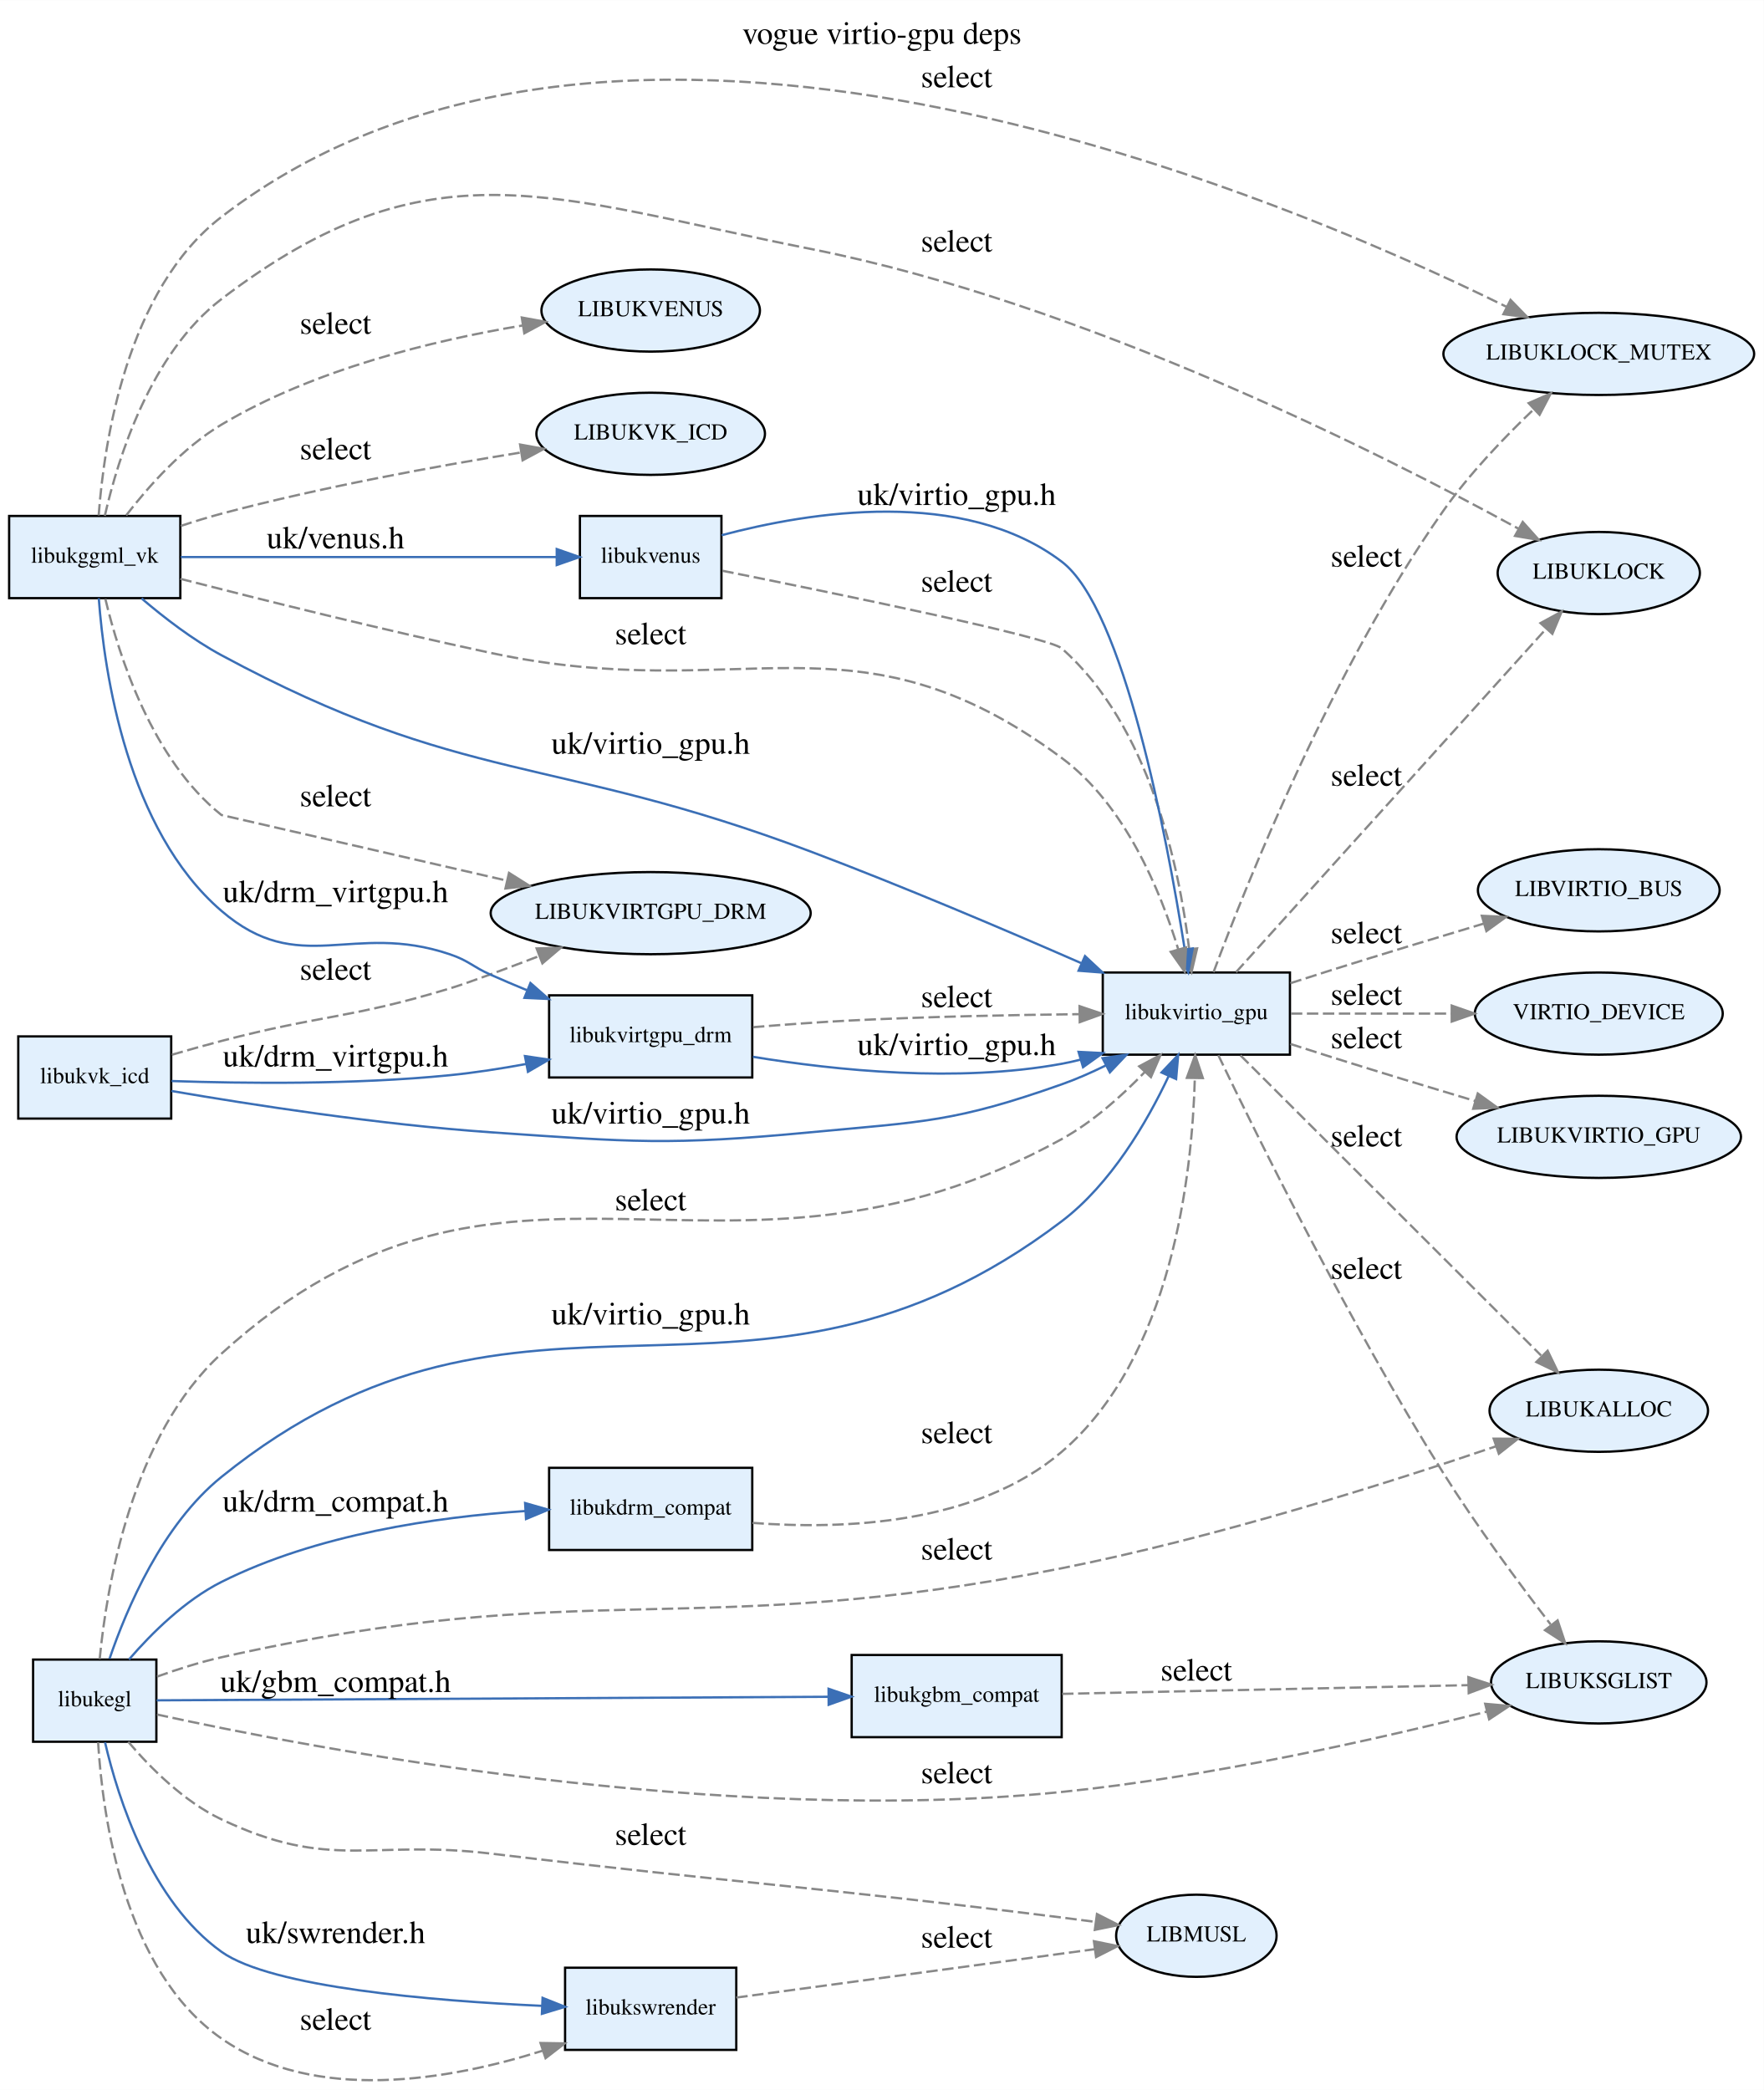
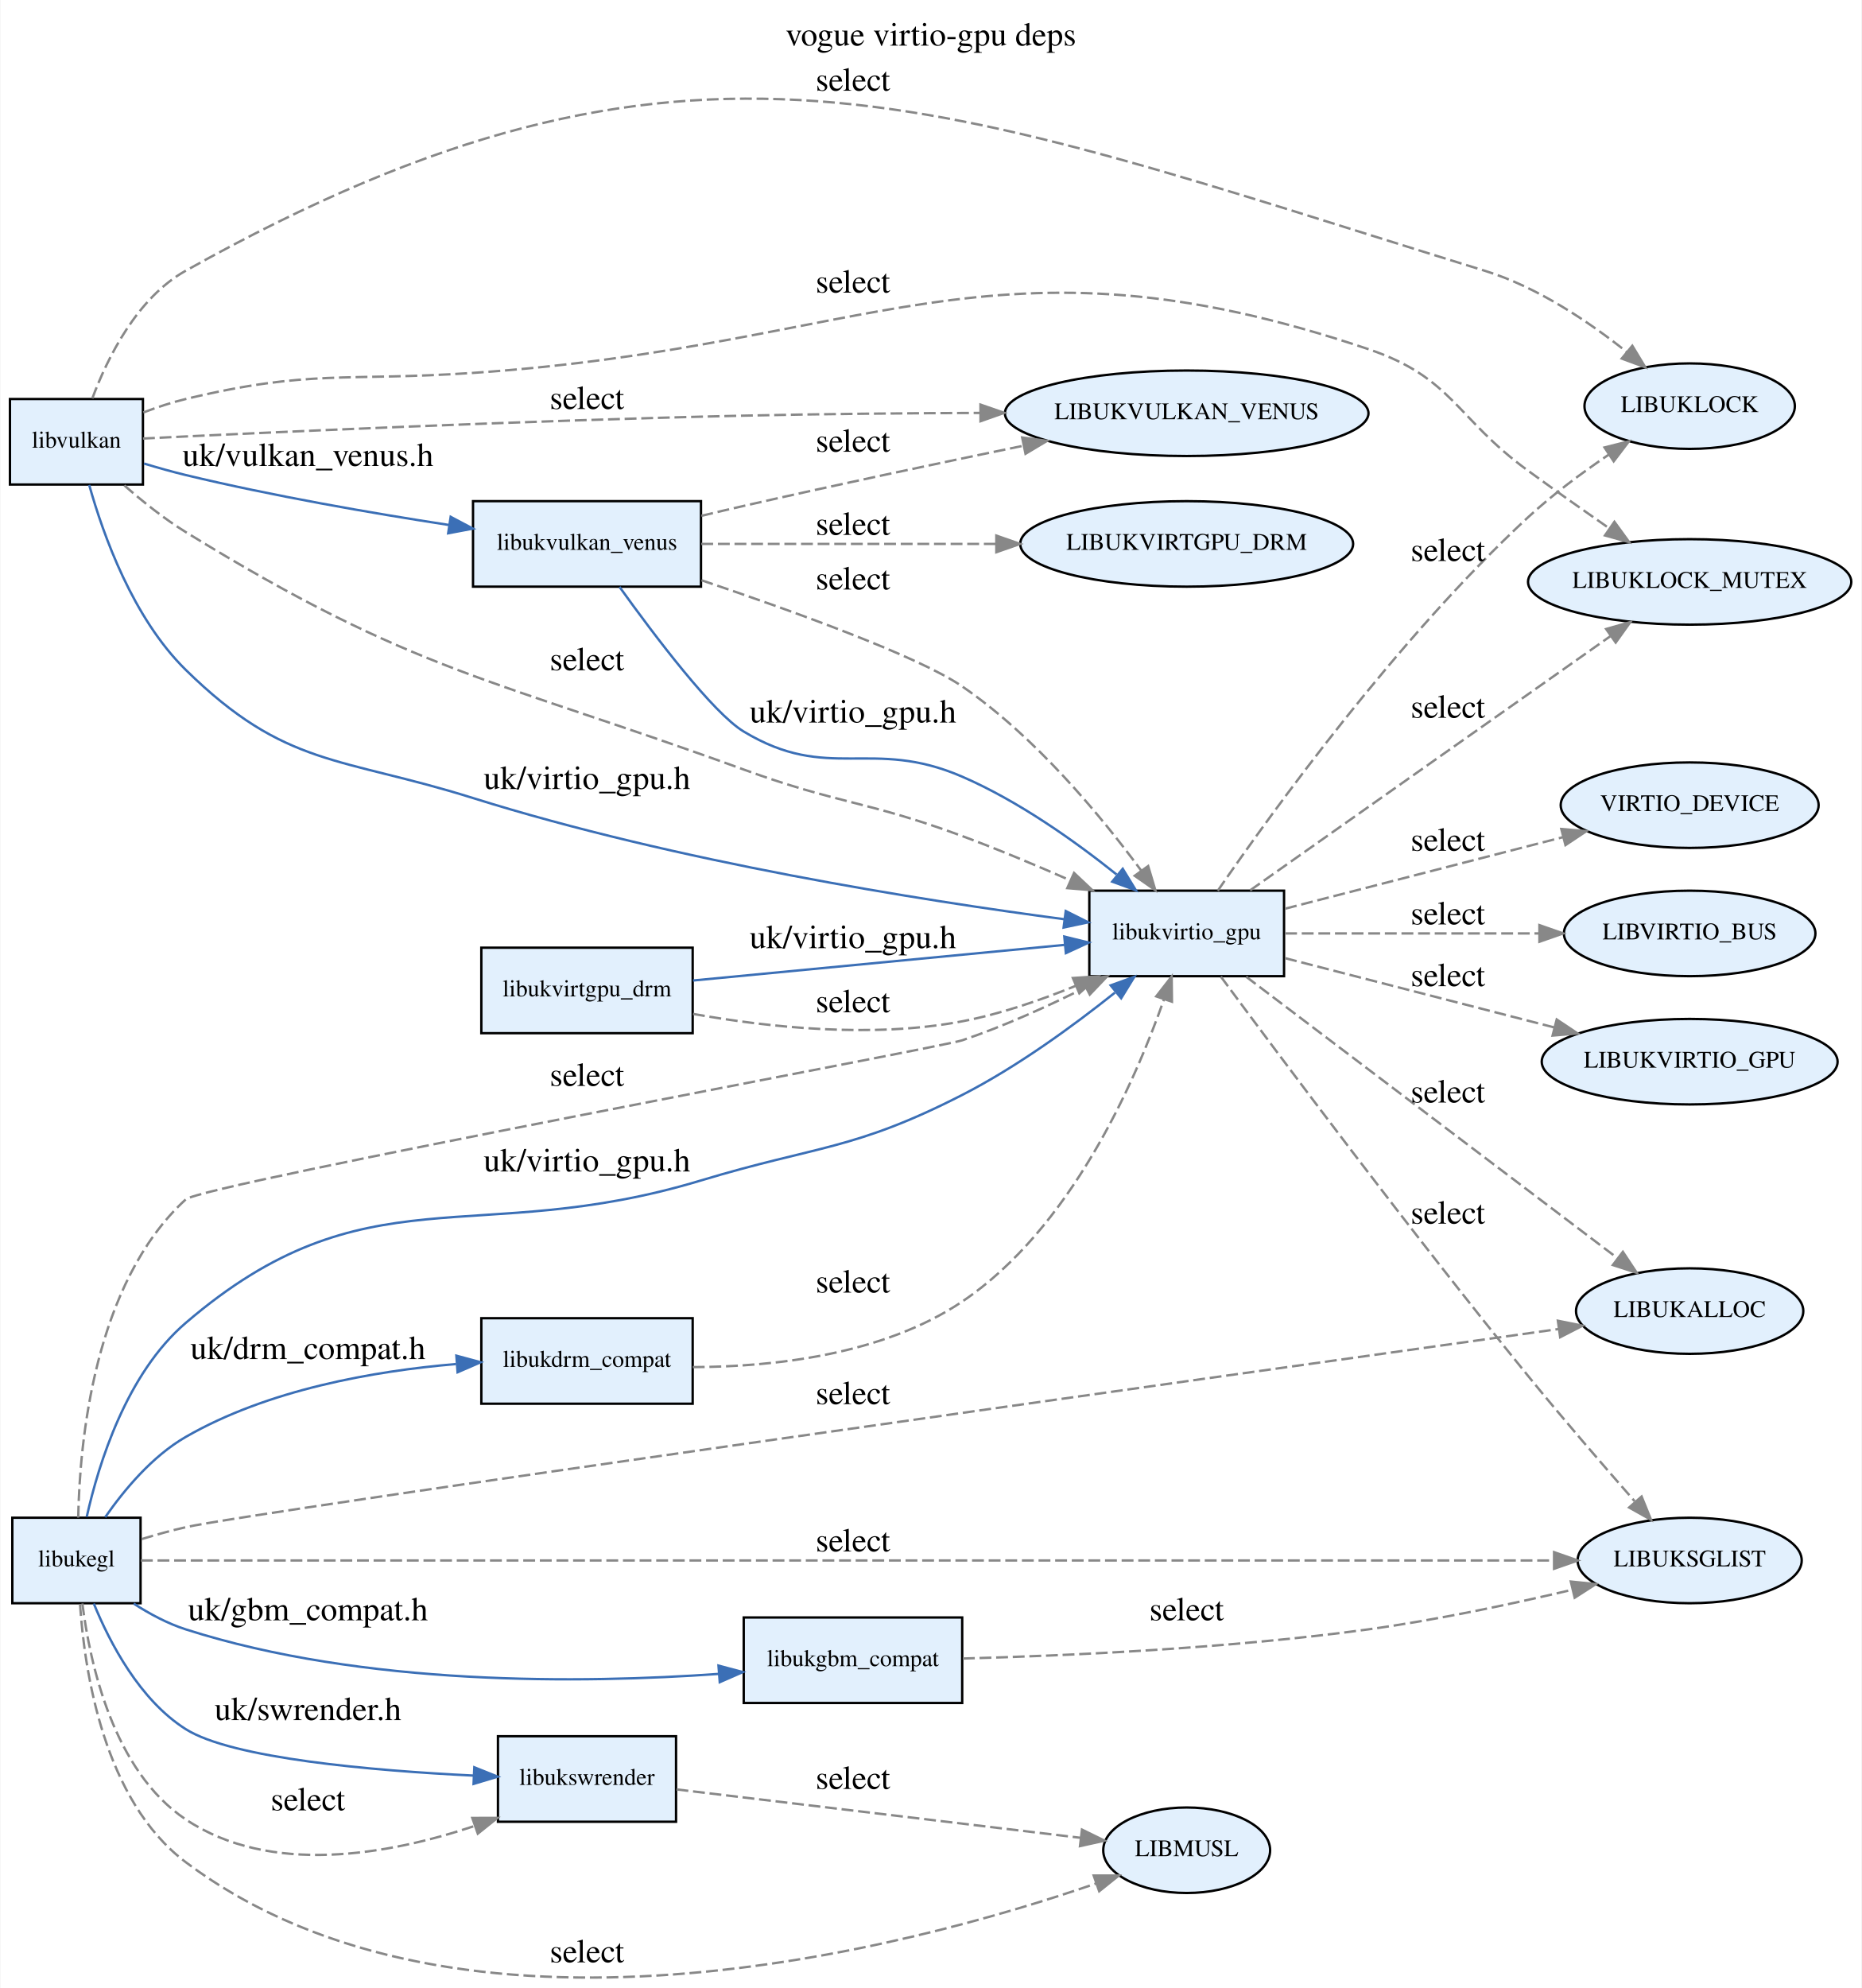
- <svg xmlns="http://www.w3.org/2000/svg" width="773pt" height="916pt" viewBox="0.00 0.00 772.67 915.53">
-   <g id="graph0" class="graph" transform="scale(1 1) rotate(0) translate(4 911.53)">
-     <polygon fill="white" stroke="transparent" points="-4,4 -4,-911.53 768.67,-911.53 768.67,4 -4,4" />
-     <text text-anchor="middle" x="382.34" y="-892.33" font-family="Times,serif" font-size="14.00">vogue virtio-gpu deps</text>
+ <svg xmlns="http://www.w3.org/2000/svg" width="784pt" height="837pt" viewBox="0.00 0.00 783.62 837.00">
+   <g id="graph0" class="graph" transform="scale(1 1) rotate(0) translate(4 833)">
+     <polygon fill="white" stroke="transparent" points="-4,4 -4,-833 779.62,-833 779.62,4 -4,4" />
+     <text text-anchor="middle" x="387.81" y="-813.8" font-family="Times,serif" font-size="14.00">vogue virtio-gpu deps</text>
    <g id="node1" class="node">
-       <ellipse fill="#e2f0fd" stroke="black" cx="696.39" cy="-293.53" rx="47.86" ry="18" />
-       <text text-anchor="middle" x="696.39" y="-291.03" font-family="Times,serif" font-size="10.00">LIBUKALLOC</text>
+       <polygon fill="#e2f0fd" stroke="black" points="536.53,-458 454.53,-458 454.53,-422 536.53,-422 536.53,-458" />
+       <text text-anchor="middle" x="495.53" y="-437.5" font-family="Times,serif" font-size="10.00">libukvirtio_gpu</text>
+     </g>
+     <g id="node9" class="node">
+       <ellipse fill="#e2f0fd" stroke="black" cx="707.34" cy="-662" rx="44.3" ry="18" />
+       <text text-anchor="middle" x="707.34" y="-659.5" font-family="Times,serif" font-size="10.00">LIBUKLOCK</text>
+     </g>
+     <g id="edge15" class="edge">
+       <path fill="none" stroke="#888888" stroke-dasharray="5,2" d="M508.64,-458.01C531.59,-491.35 584.07,-563.94 639.05,-615 649.45,-624.66 661.95,-633.92 673.33,-641.63" />
+       <polygon fill="#888888" stroke="#888888" points="671.49,-644.61 681.76,-647.2 675.35,-638.77 671.49,-644.61" />
+       <text text-anchor="middle" x="605.55" y="-596.8" font-family="Times,serif" font-size="14.00">select</text>
+     </g>
+     <g id="node11" class="node">
+       <ellipse fill="#e2f0fd" stroke="black" cx="707.34" cy="-494" rx="54.31" ry="18" />
+       <text text-anchor="middle" x="707.34" y="-491.5" font-family="Times,serif" font-size="10.00">VIRTIO_DEVICE</text>
+     </g>
+     <g id="edge11" class="edge">
+       <path fill="none" stroke="#888888" stroke-dasharray="5,2" d="M536.98,-450.42C570.29,-458.99 617.75,-471.2 653.95,-480.52" />
+       <polygon fill="#888888" stroke="#888888" points="653.29,-483.97 663.85,-483.07 655.04,-477.19 653.29,-483.97" />
+       <text text-anchor="middle" x="605.55" y="-474.8" font-family="Times,serif" font-size="14.00">select</text>
+     </g>
+     <g id="node12" class="node">
+       <ellipse fill="#e2f0fd" stroke="black" cx="707.34" cy="-281" rx="47.86" ry="18" />
+       <text text-anchor="middle" x="707.34" y="-278.5" font-family="Times,serif" font-size="10.00">LIBUKALLOC</text>
+     </g>
+     <g id="edge14" class="edge">
+       <path fill="none" stroke="#888888" stroke-dasharray="5,2" d="M520.59,-421.76C559.26,-392.46 635.11,-334.98 676.93,-303.29" />
+       <polygon fill="#888888" stroke="#888888" points="679.21,-305.95 685.06,-297.12 674.98,-300.38 679.21,-305.95" />
+       <text text-anchor="middle" x="605.55" y="-368.8" font-family="Times,serif" font-size="14.00">select</text>
+     </g>
+     <g id="node13" class="node">
+       <ellipse fill="#e2f0fd" stroke="black" cx="707.34" cy="-176" rx="47.19" ry="18" />
+       <text text-anchor="middle" x="707.34" y="-173.5" font-family="Times,serif" font-size="10.00">LIBUKSGLIST</text>
+     </g>
+     <g id="edge13" class="edge">
+       <path fill="none" stroke="#888888" stroke-dasharray="5,2" d="M509.94,-421.78C534.82,-388.15 590.02,-314.29 639.05,-254 653.71,-235.98 670.83,-216.15 684.13,-201" />
+       <polygon fill="#888888" stroke="#888888" points="687.1,-202.93 691.08,-193.11 681.84,-198.3 687.1,-202.93" />
+       <text text-anchor="middle" x="605.55" y="-317.8" font-family="Times,serif" font-size="14.00">select</text>
+     </g>
+     <g id="node15" class="node">
+       <ellipse fill="#e2f0fd" stroke="black" cx="707.34" cy="-440" rx="52.96" ry="18" />
+       <text text-anchor="middle" x="707.34" y="-437.5" font-family="Times,serif" font-size="10.00">LIBVIRTIO_BUS</text>
+     </g>
+     <g id="edge12" class="edge">
+       <path fill="none" stroke="#888888" stroke-dasharray="5,2" d="M536.98,-440C567.33,-440 609.42,-440 644.05,-440" />
+       <polygon fill="#888888" stroke="#888888" points="644.07,-443.5 654.07,-440 644.07,-436.5 644.07,-443.5" />
+       <text text-anchor="middle" x="605.55" y="-443.8" font-family="Times,serif" font-size="14.00">select</text>
+     </g>
+     <g id="node16" class="node">
+       <ellipse fill="#e2f0fd" stroke="black" cx="707.34" cy="-588" rx="68.07" ry="18" />
+       <text text-anchor="middle" x="707.34" y="-585.5" font-family="Times,serif" font-size="10.00">LIBUKLOCK_MUTEX</text>
+     </g>
+     <g id="edge16" class="edge">
+       <path fill="none" stroke="#888888" stroke-dasharray="5,2" d="M522.25,-458.15C560.46,-485.1 632.17,-535.69 673.92,-565.13" />
+       <polygon fill="#888888" stroke="#888888" points="672.16,-568.18 682.35,-571.08 676.19,-562.46 672.16,-568.18" />
+       <text text-anchor="middle" x="605.55" y="-530.8" font-family="Times,serif" font-size="14.00">select</text>
+     </g>
+     <g id="node18" class="node">
+       <ellipse fill="#e2f0fd" stroke="black" cx="707.34" cy="-386" rx="62.3" ry="18" />
+       <text text-anchor="middle" x="707.34" y="-383.5" font-family="Times,serif" font-size="10.00">LIBUKVIRTIO_GPU</text>
+     </g>
+     <g id="edge10" class="edge">
+       <path fill="none" stroke="#888888" stroke-dasharray="5,2" d="M536.98,-429.59C569.2,-421.3 614.66,-409.6 650.37,-400.41" />
+       <polygon fill="#888888" stroke="#888888" points="651.35,-403.77 660.16,-397.89 649.61,-396.99 651.35,-403.77" />
+       <text text-anchor="middle" x="605.55" y="-417.8" font-family="Times,serif" font-size="14.00">select</text>
    </g>
    <g id="node2" class="node">
-       <ellipse fill="#e2f0fd" stroke="black" cx="281.05" cy="-511.53" rx="70.1" ry="18" />
-       <text text-anchor="middle" x="281.05" y="-509.03" font-family="Times,serif" font-size="10.00">LIBUKVIRTGPU_DRM</text>
+       <ellipse fill="#e2f0fd" stroke="black" cx="495.53" cy="-604" rx="70.1" ry="18" />
+       <text text-anchor="middle" x="495.53" y="-601.5" font-family="Times,serif" font-size="10.00">LIBUKVIRTGPU_DRM</text>
    </g>
    <g id="node3" class="node">
-       <polygon fill="#e2f0fd" stroke="black" points="64.5,-184.53 10.5,-184.53 10.5,-148.53 64.5,-148.53 64.5,-184.53" />
-       <text text-anchor="middle" x="37.5" y="-164.03" font-family="Times,serif" font-size="10.00">libukegl</text>
+       <polygon fill="#e2f0fd" stroke="black" points="401,-152 309,-152 309,-116 401,-116 401,-152" />
+       <text text-anchor="middle" x="355" y="-131.5" font-family="Times,serif" font-size="10.00">libukgbm_compat</text>
+     </g>
+     <g id="edge7" class="edge">
+       <path fill="none" stroke="#888888" stroke-dasharray="5,2" d="M401.3,-134.72C445.15,-135.89 513.42,-138.96 572.05,-147 600.84,-150.95 632.64,-157.71 658.07,-163.71" />
+       <polygon fill="#888888" stroke="#888888" points="657.29,-167.13 667.83,-166.05 658.92,-160.32 657.29,-167.13" />
+       <text text-anchor="middle" x="495.53" y="-150.8" font-family="Times,serif" font-size="14.00">select</text>
+     </g>
+     <g id="node4" class="node">
+       <ellipse fill="#e2f0fd" stroke="black" cx="495.53" cy="-659" rx="76.55" ry="18" />
+       <text text-anchor="middle" x="495.53" y="-656.5" font-family="Times,serif" font-size="10.00">LIBUKVULKAN_VENUS</text>
+     </g>
+     <g id="node5" class="node">
+       <polygon fill="#e2f0fd" stroke="black" points="287.5,-278 198.5,-278 198.5,-242 287.5,-242 287.5,-278" />
+       <text text-anchor="middle" x="243" y="-257.5" font-family="Times,serif" font-size="10.00">libukdrm_compat</text>
+     </g>
+     <g id="edge1" class="edge">
+       <path fill="none" stroke="#888888" stroke-dasharray="5,2" d="M287.54,-257.41C321.22,-257.52 367.58,-262.49 401,-285 446.43,-315.61 473.35,-376.39 485.91,-412.07" />
+       <polygon fill="#888888" stroke="#888888" points="482.7,-413.49 489.21,-421.85 489.33,-411.25 482.7,-413.49" />
+       <text text-anchor="middle" x="355" y="-288.8" font-family="Times,serif" font-size="14.00">select</text>
+     </g>
+     <g id="node6" class="node">
+       <polygon fill="#e2f0fd" stroke="black" points="55,-194 1,-194 1,-158 55,-158 55,-194" />
+       <text text-anchor="middle" x="28" y="-173.5" font-family="Times,serif" font-size="10.00">libukegl</text>
+     </g>
+     <g id="edge2" class="edge">
+       <path fill="none" stroke="#888888" stroke-dasharray="5,2" d="M28.75,-194.05C29.35,-226.05 35.47,-292.65 74,-328 80.83,-334.27 392.21,-392.04 401,-395 418.56,-400.92 437.1,-409.35 453,-417.31" />
+       <polygon fill="#888888" stroke="#888888" points="451.53,-420.49 462.03,-421.92 454.72,-414.26 451.53,-420.49" />
+       <text text-anchor="middle" x="243" y="-375.8" font-family="Times,serif" font-size="14.00">select</text>
+     </g>
+     <g id="edge25" class="edge">
+       <path fill="none" stroke="#3b6fb6" d="M32.33,-194.35C37.37,-216.87 49.14,-254.69 74,-276 149.96,-341.14 195.2,-307.1 291,-336 340.25,-350.86 355.2,-348.59 401,-372 424.04,-383.78 447.59,-400.94 465.3,-415.07" />
+       <polygon fill="#3b6fb6" stroke="#3b6fb6" points="463.52,-418.14 473.49,-421.73 467.94,-412.71 463.52,-418.14" />
+       <text text-anchor="middle" x="243" y="-339.8" font-family="Times,serif" font-size="14.00">uk/virtio_gpu.h</text>
+     </g>
+     <g id="edge24" class="edge">
+       <path fill="none" stroke="#3b6fb6" d="M52.1,-157.84C58.81,-153.51 66.39,-149.44 74,-147 148.99,-123.03 241.03,-124.17 298.61,-128.25" />
+       <polygon fill="#3b6fb6" stroke="#3b6fb6" points="298.37,-131.74 308.6,-129.01 298.9,-124.76 298.37,-131.74" />
+       <text text-anchor="middle" x="125.5" y="-150.8" font-family="Times,serif" font-size="14.00">uk/gbm_compat.h</text>
+     </g>
+     <g id="edge27" class="edge">
+       <path fill="none" stroke="#3b6fb6" d="M40.12,-194.23C48.11,-205.73 59.93,-219.9 74,-228 108.62,-247.96 153.27,-255.77 187.83,-258.7" />
+       <polygon fill="#3b6fb6" stroke="#3b6fb6" points="187.99,-262.22 198.22,-259.46 188.5,-255.24 187.99,-262.22" />
+       <text text-anchor="middle" x="125.5" y="-260.8" font-family="Times,serif" font-size="14.00">uk/drm_compat.h</text>
+     </g>
+     <g id="node7" class="node">
+       <polygon fill="#e2f0fd" stroke="black" points="280.5,-102 205.5,-102 205.5,-66 280.5,-66 280.5,-102" />
+       <text text-anchor="middle" x="243" y="-81.5" font-family="Times,serif" font-size="10.00">libukswrender</text>
+     </g>
+     <g id="edge5" class="edge">
+       <path fill="none" stroke="#888888" stroke-dasharray="5,2" d="M30.5,-157.88C33.68,-132.55 43.54,-87.38 74,-67 109.63,-43.16 159.38,-52.11 195.49,-64.16" />
+       <polygon fill="#888888" stroke="#888888" points="194.7,-67.6 205.29,-67.62 197.02,-60.99 194.7,-67.6" />
+       <text text-anchor="middle" x="125.5" y="-70.8" font-family="Times,serif" font-size="14.00">select</text>
+     </g>
+     <g id="edge26" class="edge">
+       <path fill="none" stroke="#3b6fb6" d="M35.3,-157.87C42.11,-141.2 54.65,-117.27 74,-105 93.55,-92.61 152.64,-87.52 195.22,-85.43" />
+       <polygon fill="#3b6fb6" stroke="#3b6fb6" points="195.55,-88.92 205.38,-84.98 195.23,-81.93 195.55,-88.92" />
+       <text text-anchor="middle" x="125.5" y="-108.8" font-family="Times,serif" font-size="14.00">uk/swrender.h</text>
    </g>
    <g id="edge4" class="edge">
-       <path fill="none" stroke="#888888" stroke-dasharray="5,2" d="M64.76,-177.05C73.6,-180.23 83.61,-183.42 93,-185.53 253.53,-221.51 299.73,-192.49 461.1,-224.53 528.66,-237.94 604.82,-262.11 651.46,-277.99" />
-       <polygon fill="#888888" stroke="#888888" points="650.35,-281.31 660.95,-281.25 652.62,-274.69 650.35,-281.31" />
-       <text text-anchor="middle" x="415.1" y="-228.33" font-family="Times,serif" font-size="14.00">select</text>
-     </g>
-     <g id="node4" class="node">
-       <polygon fill="#e2f0fd" stroke="black" points="561.1,-485.53 479.1,-485.53 479.1,-449.53 561.1,-449.53 561.1,-485.53" />
-       <text text-anchor="middle" x="520.1" y="-465.03" font-family="Times,serif" font-size="10.00">libukvirtio_gpu</text>
-     </g>
-     <g id="edge2" class="edge">
-       <path fill="none" stroke="#888888" stroke-dasharray="5,2" d="M39.67,-184.73C42.72,-216.66 53.71,-282.77 93,-318.53 217.89,-432.17 313.28,-330.92 461.1,-412.53 474.69,-420.03 487.48,-431.47 497.57,-441.99" />
-       <polygon fill="#888888" stroke="#888888" points="495.06,-444.43 504.41,-449.41 500.2,-439.68 495.06,-444.43" />
-       <text text-anchor="middle" x="281.05" y="-381.33" font-family="Times,serif" font-size="14.00">select</text>
-     </g>
-     <g id="edge26" class="edge">
-       <path fill="none" stroke="#3b6fb6" d="M43.97,-184.85C51.48,-206.91 67.1,-243.61 93,-264.53 226.04,-371.96 324.9,-273.12 461.1,-376.53 482.64,-392.88 498.34,-419.73 507.92,-440.04" />
-       <polygon fill="#3b6fb6" stroke="#3b6fb6" points="504.84,-441.72 512.14,-449.41 511.23,-438.85 504.84,-441.72" />
-       <text text-anchor="middle" x="281.05" y="-331.33" font-family="Times,serif" font-size="14.00">uk/virtio_gpu.h</text>
-     </g>
-     <g id="node6" class="node">
-       <polygon fill="#e2f0fd" stroke="black" points="461.1,-186.53 369.1,-186.53 369.1,-150.53 461.1,-150.53 461.1,-186.53" />
-       <text text-anchor="middle" x="415.1" y="-166.03" font-family="Times,serif" font-size="10.00">libukgbm_compat</text>
-     </g>
-     <g id="edge25" class="edge">
-       <path fill="none" stroke="#3b6fb6" d="M64.61,-166.67C125.24,-166.99 276.61,-167.8 358.84,-168.23" />
-       <polygon fill="#3b6fb6" stroke="#3b6fb6" points="358.98,-171.73 369,-168.29 359.02,-164.73 358.98,-171.73" />
-       <text text-anchor="middle" x="143" y="-170.33" font-family="Times,serif" font-size="14.00">uk/gbm_compat.h</text>
-     </g>
-     <g id="node12" class="node">
-       <ellipse fill="#e2f0fd" stroke="black" cx="696.39" cy="-174.53" rx="47.19" ry="18" />
-       <text text-anchor="middle" x="696.39" y="-172.03" font-family="Times,serif" font-size="10.00">LIBUKSGLIST</text>
+       <path fill="none" stroke="#888888" stroke-dasharray="5,2" d="M55.46,-185C61.5,-186.84 67.93,-188.63 74,-190 102.19,-196.38 503.9,-252.73 652.01,-273.42" />
+       <polygon fill="#888888" stroke="#888888" points="651.84,-276.93 662.23,-274.85 652.81,-270 651.84,-276.93" />
+       <text text-anchor="middle" x="355" y="-241.8" font-family="Times,serif" font-size="14.00">select</text>
    </g>
    <g id="edge3" class="edge">
-       <path fill="none" stroke="#888888" stroke-dasharray="5,2" d="M64.72,-160.48C131.1,-145.94 311.16,-111.33 461.1,-126.53 526.33,-133.14 600.23,-149.86 647.29,-161.7" />
-       <polygon fill="#888888" stroke="#888888" points="646.64,-165.15 657.2,-164.22 648.37,-158.36 646.64,-165.15" />
-       <text text-anchor="middle" x="415.1" y="-130.33" font-family="Times,serif" font-size="14.00">select</text>
-     </g>
-     <g id="node13" class="node">
-       <ellipse fill="#e2f0fd" stroke="black" cx="520.1" cy="-63.53" rx="35.14" ry="18" />
-       <text text-anchor="middle" x="520.1" y="-61.03" font-family="Times,serif" font-size="10.00">LIBMUSL</text>
+       <path fill="none" stroke="#888888" stroke-dasharray="5,2" d="M55.14,-176C154.64,-176 511.14,-176 650.21,-176" />
+       <polygon fill="#888888" stroke="#888888" points="650.24,-179.5 660.24,-176 650.24,-172.5 650.24,-179.5" />
+       <text text-anchor="middle" x="355" y="-179.8" font-family="Times,serif" font-size="14.00">select</text>
+     </g>
+     <g id="node14" class="node">
+       <ellipse fill="#e2f0fd" stroke="black" cx="495.53" cy="-54" rx="35.14" ry="18" />
+       <text text-anchor="middle" x="495.53" y="-51.5" font-family="Times,serif" font-size="10.00">LIBMUSL</text>
    </g>
    <g id="edge6" class="edge">
-       <path fill="none" stroke="#888888" stroke-dasharray="5,2" d="M52.18,-148.51C62.14,-136.79 76.7,-122.28 93,-114.53 140.74,-91.81 158.51,-105.8 211,-99.53 322.06,-86.25 350.11,-85.39 461.1,-71.53 465.89,-70.93 470.9,-70.28 475.89,-69.61" />
-       <polygon fill="#888888" stroke="#888888" points="476.56,-73.05 486,-68.24 475.62,-66.12 476.56,-73.05" />
-       <text text-anchor="middle" x="281.05" y="-103.33" font-family="Times,serif" font-size="14.00">select</text>
-     </g>
-     <g id="node16" class="node">
-       <polygon fill="#e2f0fd" stroke="black" points="318.55,-49.53 243.55,-49.53 243.55,-13.53 318.55,-13.53 318.55,-49.53" />
-       <text text-anchor="middle" x="281.05" y="-29.03" font-family="Times,serif" font-size="10.00">libukswrender</text>
-     </g>
-     <g id="edge5" class="edge">
-       <path fill="none" stroke="#888888" stroke-dasharray="5,2" d="M38.98,-148.28C40.93,-115.75 50.22,-48.37 93,-18.53 133.95,10.03 192.96,-0.29 233.7,-13.16" />
-       <polygon fill="#888888" stroke="#888888" points="232.79,-16.55 243.38,-16.38 235,-9.9 232.79,-16.55" />
-       <text text-anchor="middle" x="143" y="-22.33" font-family="Times,serif" font-size="14.00">select</text>
-     </g>
-     <g id="edge27" class="edge">
-       <path fill="none" stroke="#3b6fb6" d="M42.01,-148.27C47.86,-123.17 62.16,-78.63 93,-56.53 114.83,-40.88 185.43,-35.02 233.37,-32.83" />
-       <polygon fill="#3b6fb6" stroke="#3b6fb6" points="233.69,-36.32 243.53,-32.41 233.4,-29.33 233.69,-36.32" />
-       <text text-anchor="middle" x="143" y="-60.33" font-family="Times,serif" font-size="14.00">uk/swrender.h</text>
-     </g>
-     <g id="node18" class="node">
-       <polygon fill="#e2f0fd" stroke="black" points="325.55,-268.53 236.55,-268.53 236.55,-232.53 325.55,-232.53 325.55,-268.53" />
-       <text text-anchor="middle" x="281.05" y="-248.03" font-family="Times,serif" font-size="10.00">libukdrm_compat</text>
+       <path fill="none" stroke="#888888" stroke-dasharray="5,2" d="M29.51,-157.65C31.39,-129.15 39.58,-74.85 74,-49 189.62,37.81 378,-12.68 457.39,-40" />
+       <polygon fill="#888888" stroke="#888888" points="456.37,-43.35 466.96,-43.36 458.69,-36.74 456.37,-43.35" />
+       <text text-anchor="middle" x="243" y="-6.8" font-family="Times,serif" font-size="14.00">select</text>
+     </g>
+     <g id="edge8" class="edge">
+       <path fill="none" stroke="#888888" stroke-dasharray="5,2" d="M280.7,-79.61C325.9,-74.2 402.61,-65.01 450.81,-59.24" />
+       <polygon fill="#888888" stroke="#888888" points="451.43,-62.69 460.94,-58.03 450.6,-55.74 451.43,-62.69" />
+       <text text-anchor="middle" x="355" y="-79.8" font-family="Times,serif" font-size="14.00">select</text>
+     </g>
+     <g id="node8" class="node">
+       <polygon fill="#e2f0fd" stroke="black" points="287.5,-434 198.5,-434 198.5,-398 287.5,-398 287.5,-434" />
+       <text text-anchor="middle" x="243" y="-413.5" font-family="Times,serif" font-size="10.00">libukvirtgpu_drm</text>
+     </g>
+     <g id="edge9" class="edge">
+       <path fill="none" stroke="#888888" stroke-dasharray="5,2" d="M287.65,-406.12C319.34,-400.46 363.12,-395.78 401,-403 417.04,-406.06 433.84,-411.82 448.71,-417.9" />
+       <polygon fill="#888888" stroke="#888888" points="447.6,-421.23 458.17,-421.92 450.33,-414.79 447.6,-421.23" />
+       <text text-anchor="middle" x="355" y="-406.8" font-family="Times,serif" font-size="14.00">select</text>
    </g>
    <g id="edge28" class="edge">
-       <path fill="none" stroke="#3b6fb6" d="M52.5,-184.57C62.51,-196.16 76.99,-210.48 93,-218.53 134.62,-239.44 187.31,-247.01 226.16,-249.6" />
-       <polygon fill="#3b6fb6" stroke="#3b6fb6" points="226.04,-253.1 236.22,-250.19 226.44,-246.11 226.04,-253.1" />
-       <text text-anchor="middle" x="143" y="-249.33" font-family="Times,serif" font-size="14.00">uk/drm_compat.h</text>
+       <path fill="none" stroke="#3b6fb6" d="M287.64,-420.18C331.3,-424.37 398.4,-430.79 444.26,-435.19" />
+       <polygon fill="#3b6fb6" stroke="#3b6fb6" points="444,-438.68 454.28,-436.15 444.66,-431.71 444,-438.68" />
+       <text text-anchor="middle" x="355" y="-433.8" font-family="Times,serif" font-size="14.00">uk/virtio_gpu.h</text>
+     </g>
+     <g id="node10" class="node">
+       <polygon fill="#e2f0fd" stroke="black" points="291,-622 195,-622 195,-586 291,-586 291,-622" />
+       <text text-anchor="middle" x="243" y="-601.5" font-family="Times,serif" font-size="10.00">libukvulkan_venus</text>
+     </g>
+     <g id="edge17" class="edge">
+       <path fill="none" stroke="#888888" stroke-dasharray="5,2" d="M291.24,-588.69C330.46,-575.48 382.66,-556.6 401,-544 431.71,-522.92 459.2,-489.76 476.3,-466.57" />
+       <polygon fill="#888888" stroke="#888888" points="479.31,-468.37 482.33,-458.21 473.64,-464.27 479.31,-468.37" />
+       <text text-anchor="middle" x="355" y="-584.8" font-family="Times,serif" font-size="14.00">select</text>
+     </g>
+     <g id="edge29" class="edge">
+       <path fill="none" stroke="#3b6fb6" d="M256.7,-585.89C271.65,-565.08 296.07,-532.8 309,-525 344.75,-503.43 362.69,-522.61 401,-506 424.66,-495.75 448.37,-478.93 465.99,-464.84" />
+       <polygon fill="#3b6fb6" stroke="#3b6fb6" points="468.6,-467.22 474.13,-458.18 464.17,-461.8 468.6,-467.22" />
+       <text text-anchor="middle" x="355" y="-528.8" font-family="Times,serif" font-size="14.00">uk/virtio_gpu.h</text>
+     </g>
+     <g id="edge19" class="edge">
+       <path fill="none" stroke="#888888" stroke-dasharray="5,2" d="M291.12,-604C326.01,-604 374.36,-604 415.17,-604" />
+       <polygon fill="#888888" stroke="#888888" points="415.37,-607.5 425.37,-604 415.37,-600.5 415.37,-607.5" />
+       <text text-anchor="middle" x="355" y="-607.8" font-family="Times,serif" font-size="14.00">select</text>
+     </g>
+     <g id="edge18" class="edge">
+       <path fill="none" stroke="#888888" stroke-dasharray="5,2" d="M291.17,-615.82C297.17,-617.26 303.22,-618.69 309,-620 347.84,-628.86 391.44,-638.07 426.6,-645.3" />
+       <polygon fill="#888888" stroke="#888888" points="426.25,-648.81 436.75,-647.39 427.66,-641.95 426.25,-648.81" />
+       <text text-anchor="middle" x="355" y="-642.8" font-family="Times,serif" font-size="14.00">select</text>
+     </g>
+     <g id="node17" class="node">
+       <polygon fill="#e2f0fd" stroke="black" points="56,-665 0,-665 0,-629 56,-629 56,-665" />
+       <text text-anchor="middle" x="28" y="-644.5" font-family="Times,serif" font-size="10.00">libvulkan</text>
    </g>
    <g id="edge21" class="edge">
-       <path fill="none" stroke="#888888" stroke-dasharray="5,2" d="M539.42,-449.23C571.03,-417.68 635.8,-353.02 671.11,-317.76" />
-       <polygon fill="#888888" stroke="#888888" points="673.99,-319.83 678.59,-310.29 669.04,-314.88 673.99,-319.83" />
-       <text text-anchor="middle" x="594.6" y="-409.33" font-family="Times,serif" font-size="14.00">select</text>
-     </g>
-     <g id="node5" class="node">
-       <ellipse fill="#e2f0fd" stroke="black" cx="696.39" cy="-660.53" rx="44.3" ry="18" />
-       <text text-anchor="middle" x="696.39" y="-658.03" font-family="Times,serif" font-size="10.00">LIBUKLOCK</text>
+       <path fill="none" stroke="#888888" stroke-dasharray="5,2" d="M48.18,-628.62C55.82,-621.9 64.94,-614.58 74,-609 170.66,-549.5 202.33,-547.81 309,-509 349.17,-494.39 360.91,-495.83 401,-481 416,-475.45 432.05,-468.72 446.54,-462.33" />
+       <polygon fill="#888888" stroke="#888888" points="448.1,-465.47 455.81,-458.2 445.25,-459.07 448.1,-465.47" />
+       <text text-anchor="middle" x="243" y="-550.8" font-family="Times,serif" font-size="14.00">select</text>
+     </g>
+     <g id="edge30" class="edge">
+       <path fill="none" stroke="#3b6fb6" d="M33.37,-628.83C39.3,-607.65 51.8,-572.8 74,-551 116.03,-509.75 138.81,-514.63 195,-497 280.47,-470.2 383.81,-453.93 444.06,-445.97" />
+       <polygon fill="#3b6fb6" stroke="#3b6fb6" points="444.6,-449.43 454.07,-444.68 443.7,-442.49 444.6,-449.43" />
+       <text text-anchor="middle" x="243" y="-500.8" font-family="Times,serif" font-size="14.00">uk/virtio_gpu.h</text>
+     </g>
+     <g id="edge20" class="edge">
+       <path fill="none" stroke="#888888" stroke-dasharray="5,2" d="M56.02,-648.37C105.96,-650.83 216.1,-655.93 309,-658 341.54,-658.73 377.31,-659.04 408.67,-659.15" />
+       <polygon fill="#888888" stroke="#888888" points="408.69,-662.65 418.7,-659.18 408.71,-655.65 408.69,-662.65" />
+       <text text-anchor="middle" x="243" y="-660.8" font-family="Times,serif" font-size="14.00">select</text>
    </g>
    <g id="edge22" class="edge">
-       <path fill="none" stroke="#888888" stroke-dasharray="5,2" d="M537.5,-485.68C568.91,-520.46 637.58,-596.51 673.11,-635.86" />
-       <polygon fill="#888888" stroke="#888888" points="670.86,-638.59 680.16,-643.67 676.06,-633.9 670.86,-638.59" />
-       <text text-anchor="middle" x="594.6" y="-567.33" font-family="Times,serif" font-size="14.00">select</text>
-     </g>
-     <g id="node7" class="node">
-       <ellipse fill="#e2f0fd" stroke="black" cx="696.39" cy="-521.53" rx="52.96" ry="18" />
-       <text text-anchor="middle" x="696.39" y="-519.03" font-family="Times,serif" font-size="10.00">LIBVIRTIO_BUS</text>
-     </g>
-     <g id="edge19" class="edge">
-       <path fill="none" stroke="#888888" stroke-dasharray="5,2" d="M561.31,-480.84C567.27,-482.77 573.34,-484.72 579.1,-486.53 600.97,-493.4 625.23,-500.74 645.91,-506.92" />
-       <polygon fill="#888888" stroke="#888888" points="645.17,-510.36 655.75,-509.86 647.17,-503.65 645.17,-510.36" />
-       <text text-anchor="middle" x="594.6" y="-498.33" font-family="Times,serif" font-size="14.00">select</text>
-     </g>
-     <g id="node9" class="node">
-       <ellipse fill="#e2f0fd" stroke="black" cx="696.39" cy="-467.53" rx="54.31" ry="18" />
-       <text text-anchor="middle" x="696.39" y="-465.03" font-family="Times,serif" font-size="10.00">VIRTIO_DEVICE</text>
-     </g>
-     <g id="edge18" class="edge">
-       <path fill="none" stroke="#888888" stroke-dasharray="5,2" d="M561.52,-467.53C582.37,-467.53 608.28,-467.53 631.74,-467.53" />
-       <polygon fill="#888888" stroke="#888888" points="631.97,-471.03 641.97,-467.53 631.97,-464.03 631.97,-471.03" />
-       <text text-anchor="middle" x="594.6" y="-471.33" font-family="Times,serif" font-size="14.00">select</text>
-     </g>
-     <g id="edge20" class="edge">
-       <path fill="none" stroke="#888888" stroke-dasharray="5,2" d="M529.72,-449.3C546.91,-413.42 587.34,-331.49 628.1,-266.53 642.74,-243.19 661.36,-218.03 675.3,-199.93" />
-       <polygon fill="#888888" stroke="#888888" points="678.36,-201.69 681.72,-191.65 672.83,-197.4 678.36,-201.69" />
-       <text text-anchor="middle" x="594.6" y="-351.33" font-family="Times,serif" font-size="14.00">select</text>
-     </g>
-     <g id="node15" class="node">
-       <ellipse fill="#e2f0fd" stroke="black" cx="696.39" cy="-413.53" rx="62.3" ry="18" />
-       <text text-anchor="middle" x="696.39" y="-411.03" font-family="Times,serif" font-size="10.00">LIBUKVIRTIO_GPU</text>
-     </g>
-     <g id="edge17" class="edge">
-       <path fill="none" stroke="#888888" stroke-dasharray="5,2" d="M561.31,-454.22C567.27,-452.28 573.34,-450.34 579.1,-448.53 599.66,-442.07 622.35,-435.18 642.18,-429.25" />
-       <polygon fill="#888888" stroke="#888888" points="643.38,-432.54 651.96,-426.33 641.38,-425.83 643.38,-432.54" />
-       <text text-anchor="middle" x="594.6" y="-452.33" font-family="Times,serif" font-size="14.00">select</text>
-     </g>
-     <g id="node20" class="node">
-       <ellipse fill="#e2f0fd" stroke="black" cx="696.39" cy="-756.53" rx="68.07" ry="18" />
-       <text text-anchor="middle" x="696.39" y="-754.03" font-family="Times,serif" font-size="10.00">LIBUKLOCK_MUTEX</text>
+       <path fill="none" stroke="#888888" stroke-dasharray="5,2" d="M34.68,-665.25C41.14,-682.55 53.55,-707.56 74,-719 286.15,-837.77 388.71,-790.65 621.05,-719 643.23,-712.17 664.92,-697.52 680.88,-684.79" />
+       <polygon fill="#888888" stroke="#888888" points="683.19,-687.43 688.67,-678.36 678.73,-682.03 683.19,-687.43" />
+       <text text-anchor="middle" x="355" y="-794.8" font-family="Times,serif" font-size="14.00">select</text>
+     </g>
+     <g id="edge31" class="edge">
+       <path fill="none" stroke="#3b6fb6" d="M56.45,-637.84C62.21,-636.09 68.27,-634.38 74,-633 110.48,-624.22 152.03,-617.02 184.68,-612" />
+       <polygon fill="#3b6fb6" stroke="#3b6fb6" points="185.59,-615.4 194.95,-610.44 184.54,-608.48 185.59,-615.4" />
+       <text text-anchor="middle" x="125.5" y="-636.8" font-family="Times,serif" font-size="14.00">uk/vulkan_venus.h</text>
    </g>
    <g id="edge23" class="edge">
-       <path fill="none" stroke="#888888" stroke-dasharray="5,2" d="M527.64,-485.69C542.18,-524.75 579.74,-618.73 628.1,-687.53 639.52,-703.78 654.82,-719.79 667.94,-732.3" />
-       <polygon fill="#888888" stroke="#888888" points="665.67,-734.96 675.37,-739.23 670.45,-729.85 665.67,-734.96" />
-       <text text-anchor="middle" x="594.6" y="-663.33" font-family="Times,serif" font-size="14.00">select</text>
-     </g>
-     <g id="edge7" class="edge">
-       <path fill="none" stroke="#888888" stroke-dasharray="5,2" d="M461.28,-169.5C509.77,-170.54 586.86,-172.2 639.21,-173.32" />
-       <polygon fill="#888888" stroke="#888888" points="639.27,-176.82 649.34,-173.54 639.42,-169.82 639.27,-176.82" />
-       <text text-anchor="middle" x="520.1" y="-175.33" font-family="Times,serif" font-size="14.00">select</text>
-     </g>
-     <g id="node8" class="node">
-       <polygon fill="#e2f0fd" stroke="black" points="325.55,-475.53 236.55,-475.53 236.55,-439.53 325.55,-439.53 325.55,-475.53" />
-       <text text-anchor="middle" x="281.05" y="-455.03" font-family="Times,serif" font-size="10.00">libukvirtgpu_drm</text>
-     </g>
-     <g id="edge16" class="edge">
-       <path fill="none" stroke="#888888" stroke-dasharray="5,2" d="M325.86,-461.57C339.68,-462.7 355.02,-463.82 369.1,-464.53 402.23,-466.19 439.52,-466.94 468.64,-467.27" />
-       <polygon fill="#888888" stroke="#888888" points="468.93,-470.78 478.97,-467.38 469.01,-463.78 468.93,-470.78" />
-       <text text-anchor="middle" x="415.1" y="-470.33" font-family="Times,serif" font-size="14.00">select</text>
-     </g>
-     <g id="edge33" class="edge">
-       <path fill="none" stroke="#3b6fb6" d="M325.81,-448.6C362.28,-442.6 415.44,-437.16 461.1,-445.53 463.79,-446.02 466.51,-446.63 469.24,-447.33" />
-       <polygon fill="#3b6fb6" stroke="#3b6fb6" points="468.49,-450.76 479.08,-450.22 470.46,-444.04 468.49,-450.76" />
-       <text text-anchor="middle" x="415.1" y="-449.33" font-family="Times,serif" font-size="14.00">uk/virtio_gpu.h</text>
-     </g>
-     <g id="node10" class="node">
-       <polygon fill="#e2f0fd" stroke="black" points="71,-457.53 4,-457.53 4,-421.53 71,-421.53 71,-457.53" />
-       <text text-anchor="middle" x="37.5" y="-437.03" font-family="Times,serif" font-size="10.00">libukvk_icd</text>
-     </g>
-     <g id="edge24" class="edge">
-       <path fill="none" stroke="#888888" stroke-dasharray="5,2" d="M71.27,-449.49C78.41,-451.56 85.94,-453.68 93,-455.53 137.12,-467.07 149.35,-465.3 193,-478.53 200.88,-480.91 216.27,-486.63 231.95,-492.64" />
-       <polygon fill="#888888" stroke="#888888" points="231.09,-496.06 241.68,-496.39 233.61,-489.53 231.09,-496.06" />
-       <text text-anchor="middle" x="143" y="-482.33" font-family="Times,serif" font-size="14.00">select</text>
-     </g>
-     <g id="edge35" class="edge">
-       <path fill="none" stroke="#3b6fb6" d="M71.11,-433.62C105.69,-427.68 161.98,-418.92 211,-415.53 273.12,-411.23 289.11,-409.66 351.1,-415.53 400.65,-420.21 414.17,-419.94 461.1,-436.53 467.54,-438.8 474.13,-441.71 480.46,-444.82" />
-       <polygon fill="#3b6fb6" stroke="#3b6fb6" points="479,-448 489.49,-449.49 482.21,-441.79 479,-448" />
-       <text text-anchor="middle" x="281.05" y="-419.33" font-family="Times,serif" font-size="14.00">uk/virtio_gpu.h</text>
-     </g>
-     <g id="edge34" class="edge">
-       <path fill="none" stroke="#3b6fb6" d="M71.15,-437.98C102.48,-436.91 151.1,-436.34 193,-440.53 203.91,-441.62 215.49,-443.42 226.51,-445.45" />
-       <polygon fill="#3b6fb6" stroke="#3b6fb6" points="225.97,-448.91 236.45,-447.36 227.29,-442.03 225.97,-448.91" />
-       <text text-anchor="middle" x="143" y="-444.33" font-family="Times,serif" font-size="14.00">uk/drm_virtgpu.h</text>
-     </g>
-     <g id="node11" class="node">
-       <polygon fill="#e2f0fd" stroke="black" points="312.05,-685.53 250.05,-685.53 250.05,-649.53 312.05,-649.53 312.05,-685.53" />
-       <text text-anchor="middle" x="281.05" y="-665.03" font-family="Times,serif" font-size="10.00">libukvenus</text>
-     </g>
-     <g id="edge15" class="edge">
-       <path fill="none" stroke="#888888" stroke-dasharray="5,2" d="M312.45,-661.53C362.05,-651.62 455.5,-632.46 461.1,-627.53 499.6,-593.66 512.56,-532.18 516.91,-496.09" />
-       <polygon fill="#888888" stroke="#888888" points="520.43,-496.08 518,-485.76 513.47,-495.34 520.43,-496.08" />
-       <text text-anchor="middle" x="415.1" y="-652.33" font-family="Times,serif" font-size="14.00">select</text>
-     </g>
-     <g id="edge32" class="edge">
-       <path fill="none" stroke="#3b6fb6" d="M312.12,-677.1C350.77,-687.38 417.99,-698.2 461.1,-665.53 488.3,-644.92 507.14,-545.32 515,-495.72" />
-       <polygon fill="#3b6fb6" stroke="#3b6fb6" points="518.48,-496.07 516.55,-485.66 511.56,-495.01 518.48,-496.07" />
-       <text text-anchor="middle" x="415.1" y="-690.33" font-family="Times,serif" font-size="14.00">uk/virtio_gpu.h</text>
-     </g>
-     <g id="node14" class="node">
-       <ellipse fill="#e2f0fd" stroke="black" cx="281.05" cy="-775.53" rx="47.86" ry="18" />
-       <text text-anchor="middle" x="281.05" y="-773.03" font-family="Times,serif" font-size="10.00">LIBUKVENUS</text>
-     </g>
-     <g id="edge14" class="edge">
-       <path fill="none" stroke="#888888" stroke-dasharray="5,2" d="M318.57,-36.46C360.86,-42.17 430.47,-51.56 475.55,-57.65" />
-       <polygon fill="#888888" stroke="#888888" points="475.23,-61.14 485.61,-59.01 476.17,-54.2 475.23,-61.14" />
-       <text text-anchor="middle" x="415.1" y="-58.33" font-family="Times,serif" font-size="14.00">select</text>
-     </g>
-     <g id="node17" class="node">
-       <polygon fill="#e2f0fd" stroke="black" points="75,-685.53 0,-685.53 0,-649.53 75,-649.53 75,-685.53" />
-       <text text-anchor="middle" x="37.5" y="-665.03" font-family="Times,serif" font-size="10.00">libukggml_vk</text>
-     </g>
-     <g id="edge10" class="edge">
-       <path fill="none" stroke="#888888" stroke-dasharray="5,2" d="M42.16,-649.18C48.19,-623.9 62.7,-578.71 93,-554.53 93,-554.53 163.55,-538.31 217.99,-525.79" />
-       <polygon fill="#888888" stroke="#888888" points="218.99,-529.16 227.95,-523.51 217.42,-522.33 218.99,-529.16" />
-       <text text-anchor="middle" x="143" y="-558.33" font-family="Times,serif" font-size="14.00">select</text>
-     </g>
-     <g id="edge9" class="edge">
-       <path fill="none" stroke="#888888" stroke-dasharray="5,2" d="M75.04,-657.99C109.86,-649.05 163.83,-635.6 211,-625.53 321.53,-601.93 370.28,-646.79 461.1,-579.53 488.75,-559.05 504.31,-521.51 512.2,-495.57" />
-       <polygon fill="#888888" stroke="#888888" points="515.58,-496.5 514.95,-485.92 508.85,-494.58 515.58,-496.5" />
-       <text text-anchor="middle" x="281.05" y="-629.33" font-family="Times,serif" font-size="14.00">select</text>
-     </g>
-     <g id="edge29" class="edge">
-       <path fill="none" stroke="#3b6fb6" d="M58.03,-649.4C67.93,-640.94 80.48,-631.28 93,-624.53 199.41,-567.11 237.97,-581.21 351.1,-538.53 391.41,-523.32 436.33,-504.22 469.58,-489.66" />
-       <polygon fill="#3b6fb6" stroke="#3b6fb6" points="471.32,-492.72 479.06,-485.49 468.5,-486.31 471.32,-492.72" />
-       <text text-anchor="middle" x="281.05" y="-581.33" font-family="Times,serif" font-size="14.00">uk/virtio_gpu.h</text>
-     </g>
-     <g id="edge12" class="edge">
-       <path fill="none" stroke="#888888" stroke-dasharray="5,2" d="M41.92,-685.62C47.72,-711.03 62.03,-756.84 93,-780.53 184.45,-850.46 238.17,-824.9 351.1,-802.53 470.6,-778.85 600.7,-713.1 661.06,-680.04" />
-       <polygon fill="#888888" stroke="#888888" points="663.08,-682.92 670.14,-675.03 659.69,-676.8 663.08,-682.92" />
-       <text text-anchor="middle" x="415.1" y="-801.33" font-family="Times,serif" font-size="14.00">select</text>
-     </g>
-     <g id="edge30" class="edge">
-       <path fill="none" stroke="#3b6fb6" d="M39.27,-649.49C41.68,-616.85 51.69,-548.05 93,-512.53 127.3,-483.03 150.14,-508 193,-493.53 201.47,-490.67 202.83,-488.16 211,-484.53 216.07,-482.27 221.4,-480.01 226.74,-477.81" />
-       <polygon fill="#3b6fb6" stroke="#3b6fb6" points="228.38,-480.92 236.34,-473.93 225.75,-474.43 228.38,-480.92" />
-       <text text-anchor="middle" x="143" y="-516.33" font-family="Times,serif" font-size="14.00">uk/drm_virtgpu.h</text>
-     </g>
-     <g id="edge31" class="edge">
-       <path fill="none" stroke="#3b6fb6" d="M75.19,-667.53C119.51,-667.53 193.83,-667.53 239.73,-667.53" />
-       <polygon fill="#3b6fb6" stroke="#3b6fb6" points="239.9,-671.03 249.9,-667.53 239.9,-664.03 239.9,-671.03" />
-       <text text-anchor="middle" x="143" y="-671.33" font-family="Times,serif" font-size="14.00">uk/venus.h</text>
-     </g>
-     <g id="edge8" class="edge">
-       <path fill="none" stroke="#888888" stroke-dasharray="5,2" d="M51.28,-685.8C61.23,-698.71 76.16,-715.46 93,-725.53 133.52,-749.75 185.88,-762.45 224.89,-768.97" />
-       <polygon fill="#888888" stroke="#888888" points="224.59,-772.47 235.01,-770.57 225.69,-765.55 224.59,-772.47" />
-       <text text-anchor="middle" x="143" y="-765.33" font-family="Times,serif" font-size="14.00">select</text>
-     </g>
-     <g id="node19" class="node">
-       <ellipse fill="#e2f0fd" stroke="black" cx="281.05" cy="-721.53" rx="50.07" ry="18" />
-       <text text-anchor="middle" x="281.05" y="-719.03" font-family="Times,serif" font-size="10.00">LIBUKVK_ICD</text>
-     </g>
-     <g id="edge11" class="edge">
-       <path fill="none" stroke="#888888" stroke-dasharray="5,2" d="M75.21,-681.17C81.11,-683.11 87.19,-684.98 93,-686.53 136.48,-698.1 186.64,-707.27 224.06,-713.31" />
-       <polygon fill="#888888" stroke="#888888" points="223.84,-716.82 234.27,-714.93 224.94,-709.91 223.84,-716.82" />
-       <text text-anchor="middle" x="143" y="-710.33" font-family="Times,serif" font-size="14.00">select</text>
-     </g>
-     <g id="edge13" class="edge">
-       <path fill="none" stroke="#888888" stroke-dasharray="5,2" d="M39.23,-685.76C41.6,-717.98 51.55,-784.58 93,-816.53 264.95,-949.03 551.58,-828.66 655.89,-777.21" />
-       <polygon fill="#888888" stroke="#888888" points="657.73,-780.2 665.12,-772.6 654.61,-773.94 657.73,-780.2" />
-       <text text-anchor="middle" x="415.1" y="-873.33" font-family="Times,serif" font-size="14.00">select</text>
-     </g>
-     <g id="edge1" class="edge">
-       <path fill="none" stroke="#888888" stroke-dasharray="5,2" d="M325.64,-244.41C365.56,-241.37 423.91,-243.68 461.1,-275.53 509.28,-316.78 518.26,-396.53 519.43,-439.11" />
-       <polygon fill="#888888" stroke="#888888" points="515.94,-439.38 519.58,-449.33 522.94,-439.28 515.94,-439.38" />
-       <text text-anchor="middle" x="415.1" y="-279.33" font-family="Times,serif" font-size="14.00">select</text>
+       <path fill="none" stroke="#888888" stroke-dasharray="5,2" d="M56.19,-659.34C61.97,-661.55 68.11,-663.59 74,-665 126.51,-677.61 141.12,-672.35 195,-676 362.25,-687.33 413.21,-739.58 572.05,-686 607.51,-674.04 608.82,-657.06 639.05,-635 650.13,-626.92 662.4,-618.27 673.38,-610.62" />
+       <polygon fill="#888888" stroke="#888888" points="675.65,-613.31 681.88,-604.73 671.66,-607.56 675.65,-613.31" />
+       <text text-anchor="middle" x="355" y="-709.8" font-family="Times,serif" font-size="14.00">select</text>
    </g>
  </g>
</svg>
